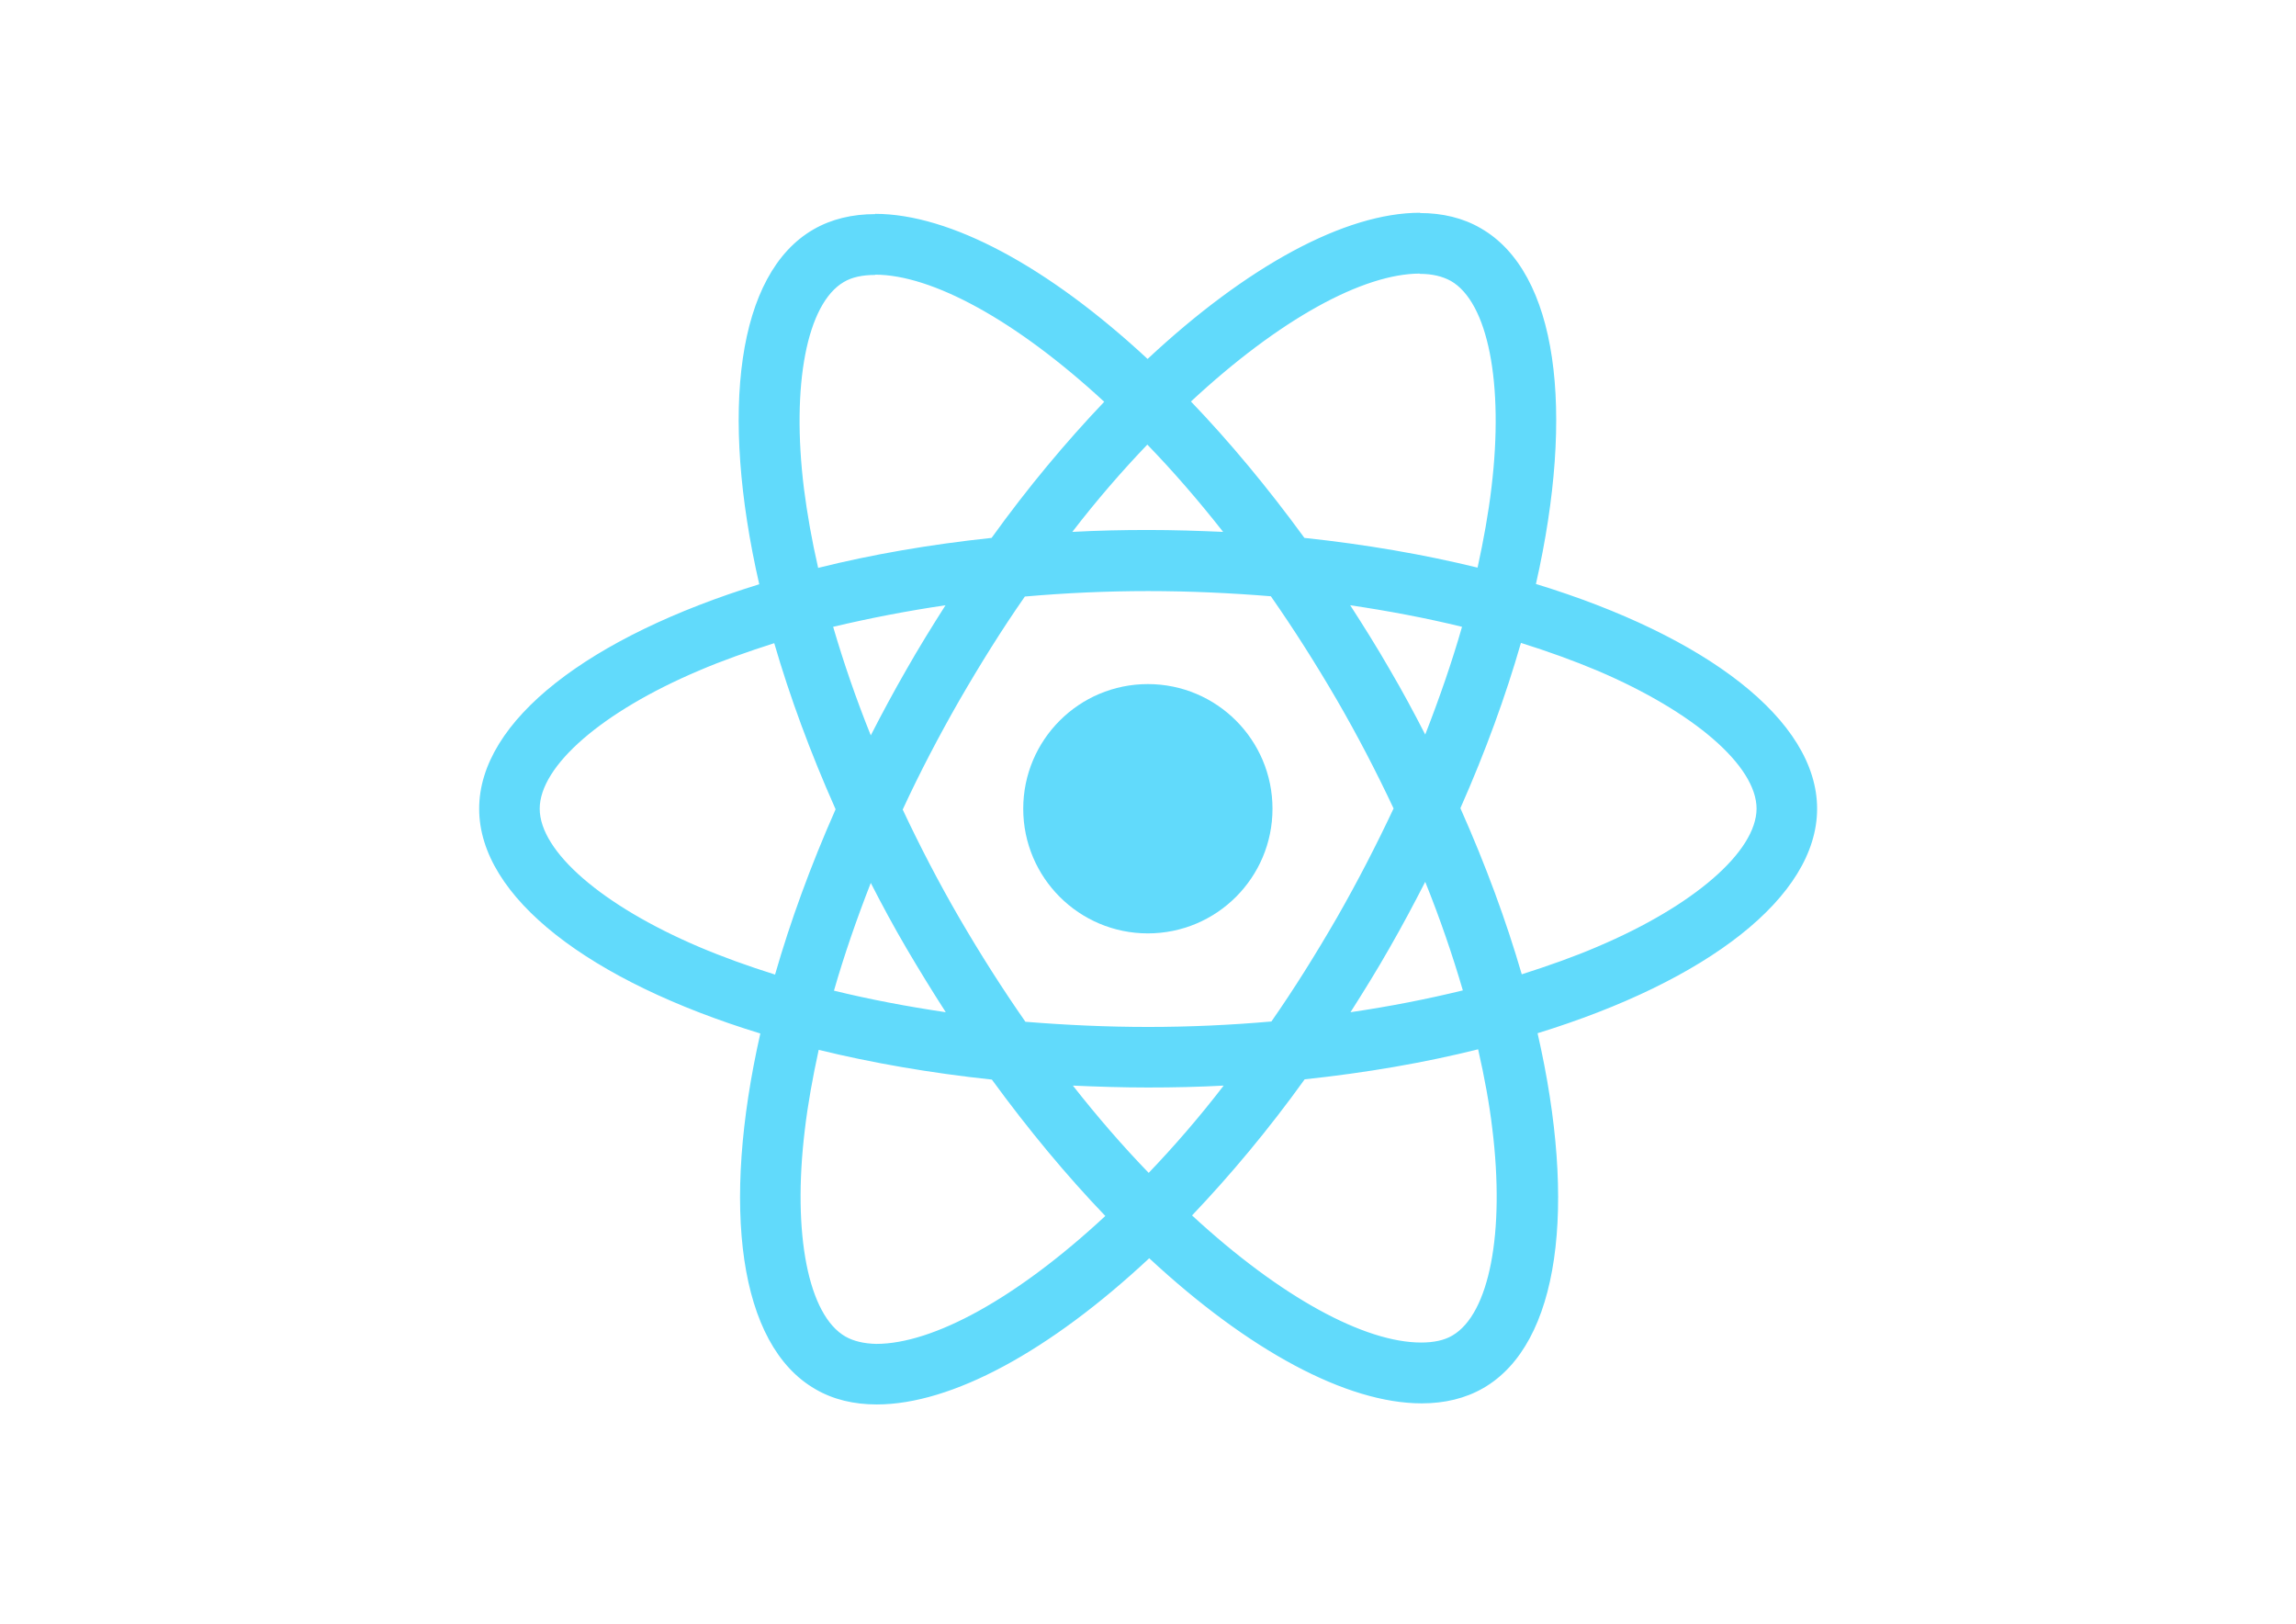
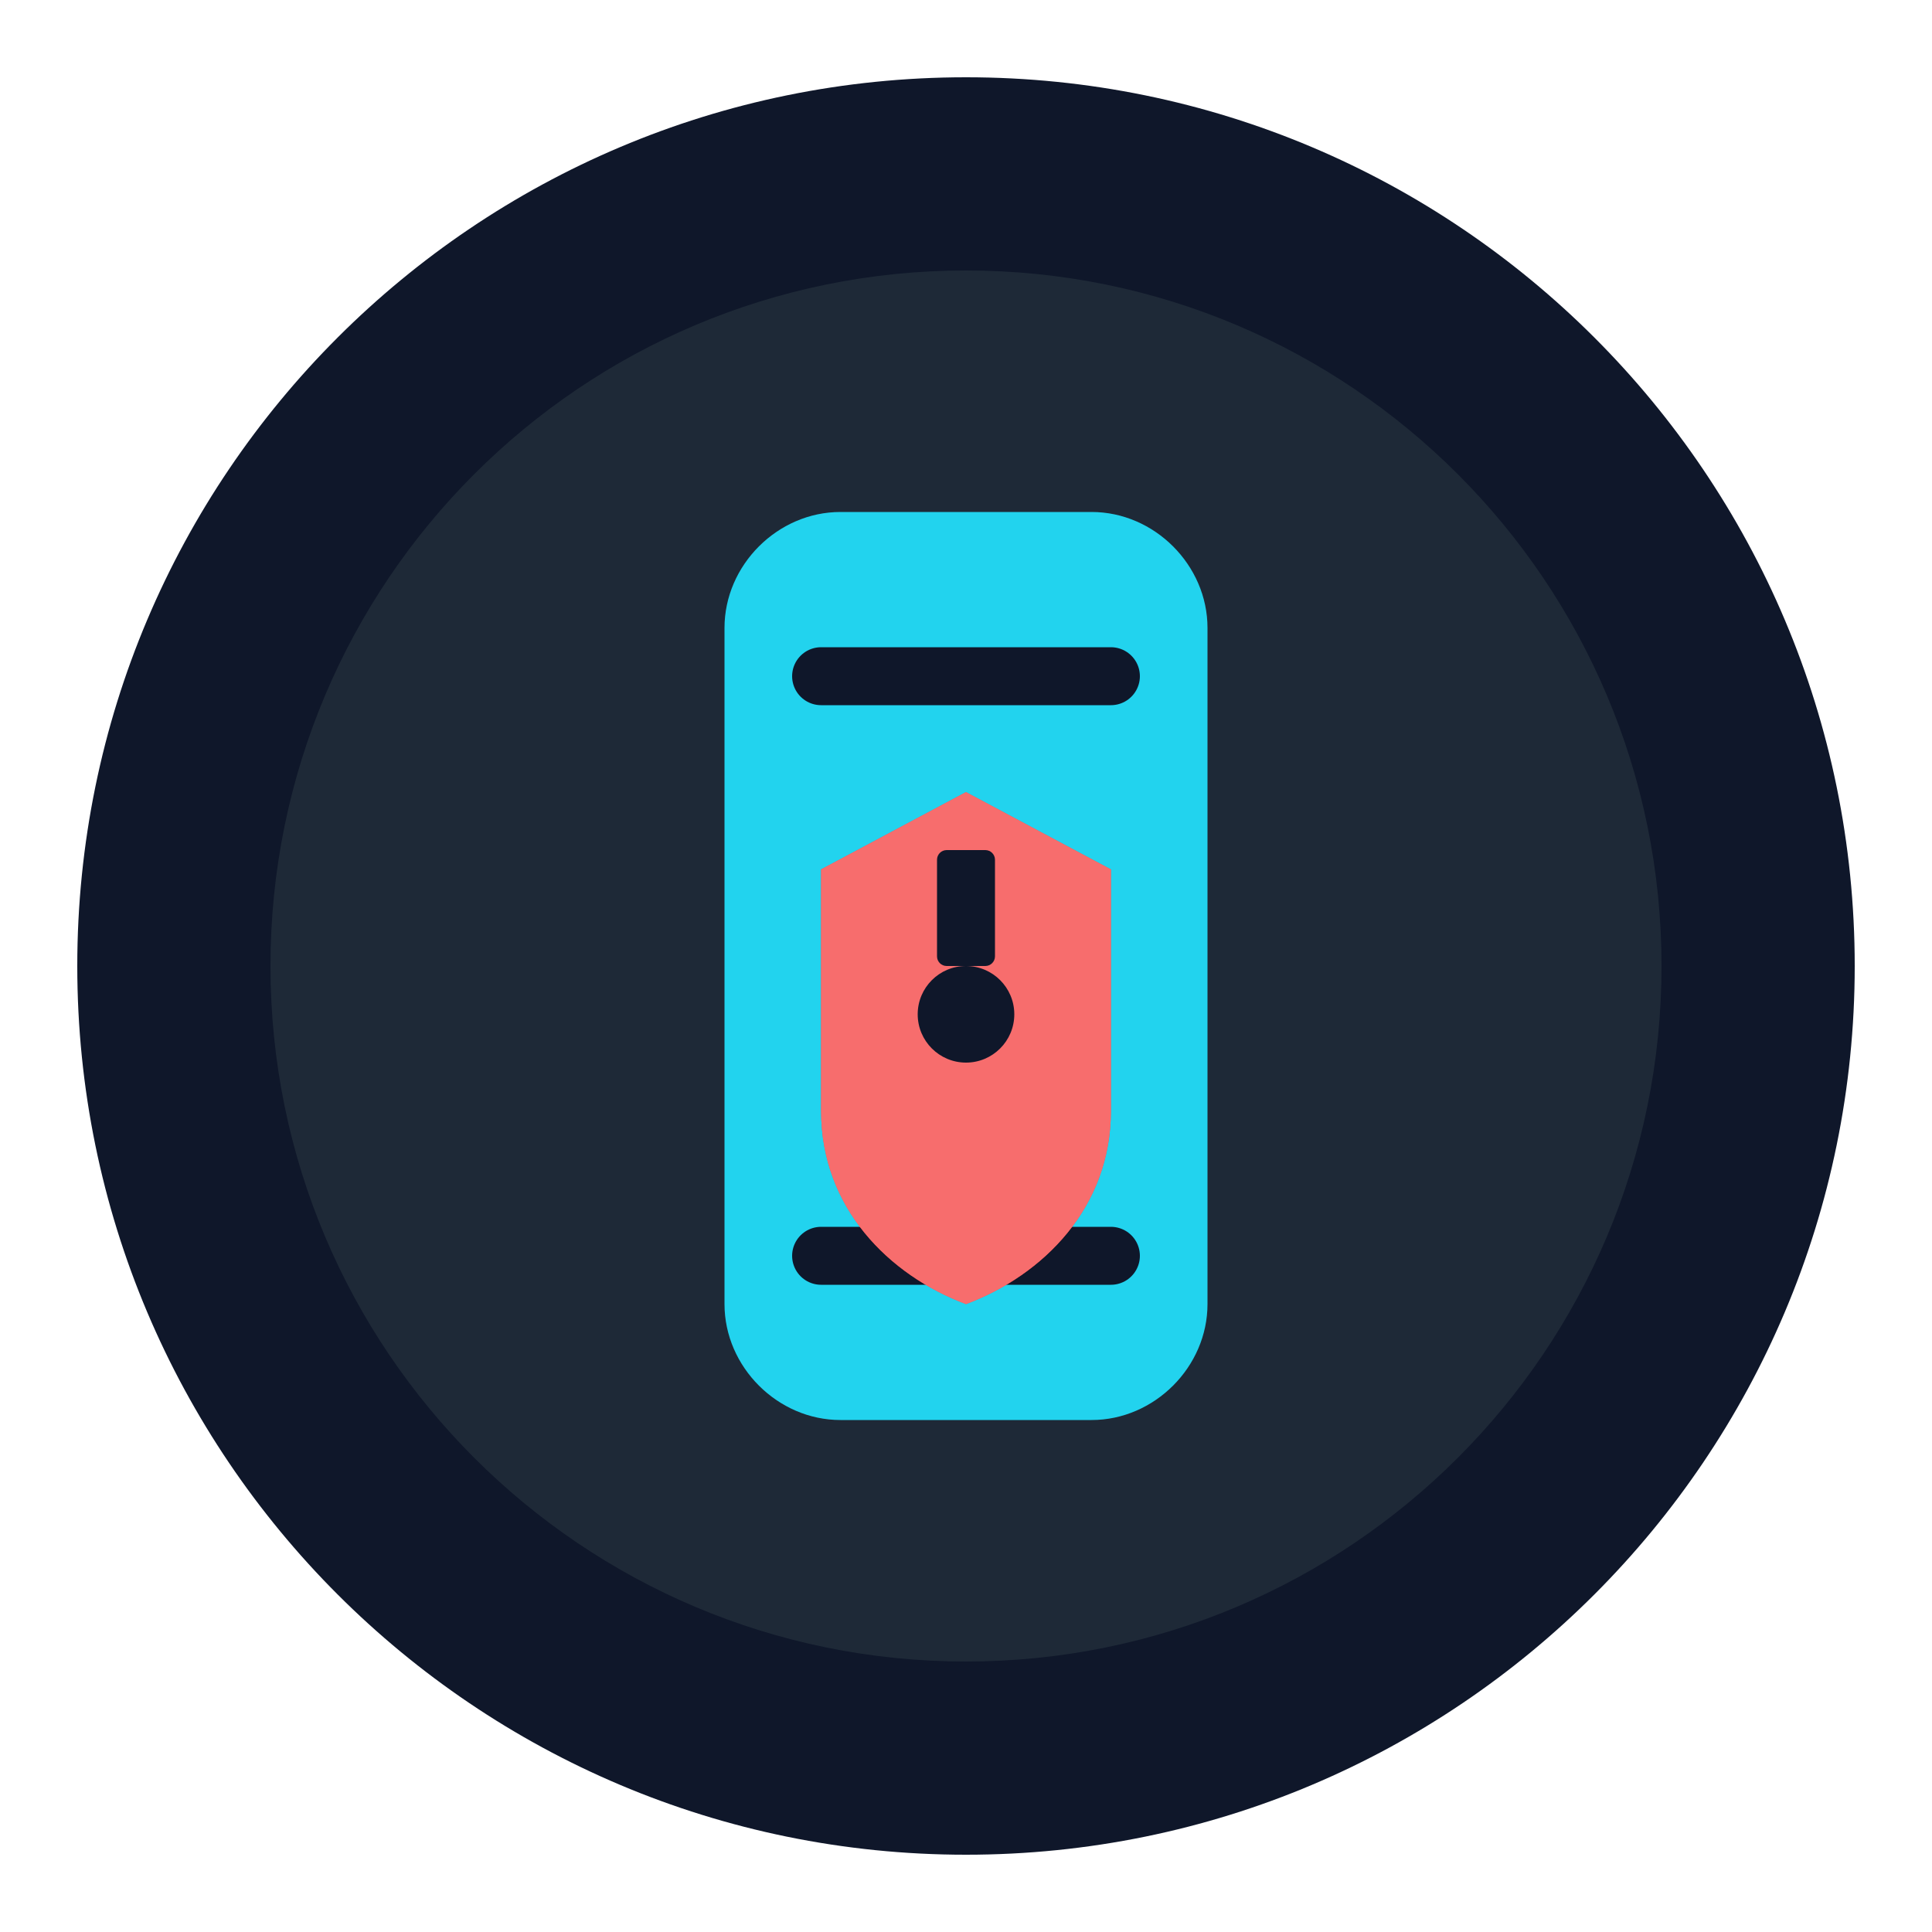
- <svg xmlns="http://www.w3.org/2000/svg" viewBox="0 0 841.9 595.3">
-   <g fill="#61DAFB">
-     <path d="M666.3 296.5c0-32.5-40.7-63.3-103.1-82.4 14.4-63.6 8-114.2-20.2-130.4-6.5-3.8-14.1-5.6-22.4-5.6v22.3c4.6 0 8.3.9 11.4 2.6 13.6 7.8 19.5 37.5 14.9 75.7-1.1 9.4-2.9 19.3-5.1 29.4-19.6-4.8-41-8.5-63.5-10.9-13.5-18.5-27.5-35.3-41.6-50 32.6-30.3 63.2-46.9 84-46.9V78c-27.5 0-63.5 19.6-99.9 53.6-36.4-33.8-72.4-53.2-99.9-53.2v22.3c20.7 0 51.4 16.5 84 46.6-14 14.7-28 31.4-41.3 49.9-22.6 2.4-44 6.1-63.6 11-2.3-10-4-19.7-5.2-29-4.7-38.2 1.1-67.9 14.6-75.8 3-1.8 6.9-2.6 11.5-2.6V78.5c-8.4 0-16 1.8-22.6 5.6-28.1 16.2-34.4 66.7-19.9 130.1-62.2 19.2-102.7 49.9-102.7 82.3 0 32.5 40.7 63.3 103.1 82.4-14.4 63.6-8 114.2 20.2 130.4 6.5 3.8 14.1 5.6 22.5 5.6 27.5 0 63.5-19.6 99.9-53.6 36.4 33.8 72.4 53.2 99.9 53.2 8.4 0 16-1.8 22.6-5.6 28.1-16.2 34.4-66.7 19.9-130.1 62-19.1 102.5-49.9 102.5-82.3zm-130.2-66.7c-3.7 12.9-8.3 26.2-13.5 39.5-4.1-8-8.4-16-13.1-24-4.6-8-9.5-15.8-14.4-23.4 14.2 2.1 27.9 4.7 41 7.9zm-45.8 106.5c-7.8 13.5-15.8 26.3-24.1 38.2-14.9 1.3-30 2-45.2 2-15.1 0-30.2-.7-45-1.9-8.3-11.9-16.4-24.6-24.2-38-7.6-13.1-14.5-26.4-20.8-39.8 6.2-13.4 13.2-26.8 20.7-39.9 7.8-13.5 15.8-26.3 24.1-38.2 14.9-1.3 30-2 45.2-2 15.1 0 30.2.7 45 1.9 8.3 11.9 16.4 24.6 24.2 38 7.6 13.1 14.5 26.4 20.8 39.8-6.3 13.4-13.2 26.8-20.7 39.9zm32.3-13c5.4 13.4 10 26.8 13.8 39.8-13.1 3.2-26.9 5.9-41.2 8 4.9-7.7 9.8-15.6 14.4-23.7 4.6-8 8.9-16.1 13-24.1zM421.2 430c-9.3-9.6-18.6-20.3-27.8-32 9 .4 18.2.7 27.5.7 9.4 0 18.7-.2 27.8-.7-9 11.7-18.3 22.4-27.5 32zm-74.4-58.9c-14.2-2.1-27.9-4.7-41-7.9 3.7-12.9 8.3-26.2 13.5-39.5 4.1 8 8.4 16 13.1 24 4.7 8 9.5 15.8 14.4 23.4zM420.7 163c9.3 9.6 18.6 20.3 27.8 32-9-.4-18.2-.7-27.5-.7-9.4 0-18.7.2-27.8.7 9-11.7 18.3-22.4 27.5-32zm-74 58.9c-4.9 7.7-9.8 15.6-14.4 23.7-4.6 8-8.9 16-13 24-5.4-13.4-10-26.8-13.8-39.8 13.1-3.1 26.9-5.8 41.2-7.9zm-90.5 125.2c-35.4-15.1-58.3-34.9-58.3-50.6 0-15.7 22.9-35.6 58.3-50.6 8.6-3.7 18-7 27.7-10.1 5.7 19.6 13.2 40 22.5 60.9-9.2 20.8-16.6 41.1-22.2 60.6-9.9-3.1-19.3-6.5-28-10.2zM310 490c-13.6-7.8-19.5-37.5-14.9-75.7 1.1-9.4 2.9-19.3 5.1-29.4 19.6 4.8 41 8.5 63.5 10.9 13.5 18.5 27.5 35.3 41.6 50-32.6 30.3-63.2 46.9-84 46.9-4.5-.1-8.3-1-11.3-2.7zm237.2-76.2c4.7 38.2-1.1 67.9-14.6 75.8-3 1.8-6.9 2.6-11.5 2.6-20.7 0-51.4-16.5-84-46.6 14-14.7 28-31.4 41.3-49.9 22.6-2.4 44-6.1 63.6-11 2.3 10.1 4.1 19.8 5.2 29.1zm38.5-66.7c-8.6 3.7-18 7-27.7 10.1-5.7-19.6-13.2-40-22.5-60.9 9.2-20.8 16.6-41.1 22.2-60.6 9.9 3.1 19.3 6.5 28.1 10.2 35.4 15.1 58.3 34.9 58.3 50.6-.1 15.7-23 35.6-58.4 50.6zM320.8 78.4z" />
-     <circle cx="420.9" cy="296.5" r="45.7" />
-     <path d="M520.5 78.1z" />
-   </g>
+ <svg xmlns="http://www.w3.org/2000/svg" fill="none" viewBox="0 0 200 200" height="200" width="200">
+   <circle fill="#0F172A" r="92" cy="100" cx="100" />
+   <circle fill="#1E2937" r="72" cy="100" cx="100" />
+   <path fill="#22D3EE" d="M75 65C75 58.5 80.5 53 87 53H113C119.5 53 125 58.5 125 65V135C125 141.5 119.5 147 113 147H87C80.5 147 75 141.5 75 135V65Z" />
+   <path stroke-linecap="round" stroke-width="6" stroke="#0F172A" d="M85 70H115" />
+   <path stroke-linecap="round" stroke-width="6" stroke="#0F172A" d="M85 130H115" />
+   <path fill="#EF4444" d="M100 82L115 90V115C115 125 108 132 100 135C92 132 85 125 85 115V90L100 82Z" />
+   <path fill-opacity="0.9" fill="#F87171" d="M100 82L115 90V115C115 125 108 132 100 135C92 132 85 125 85 115V90L100 82Z" />
+   <circle fill="#0F172A" r="5" cy="105" cx="100" />
+   <rect fill="#0F172A" rx="1" height="12" width="6" y="88" x="97" />
</svg>
